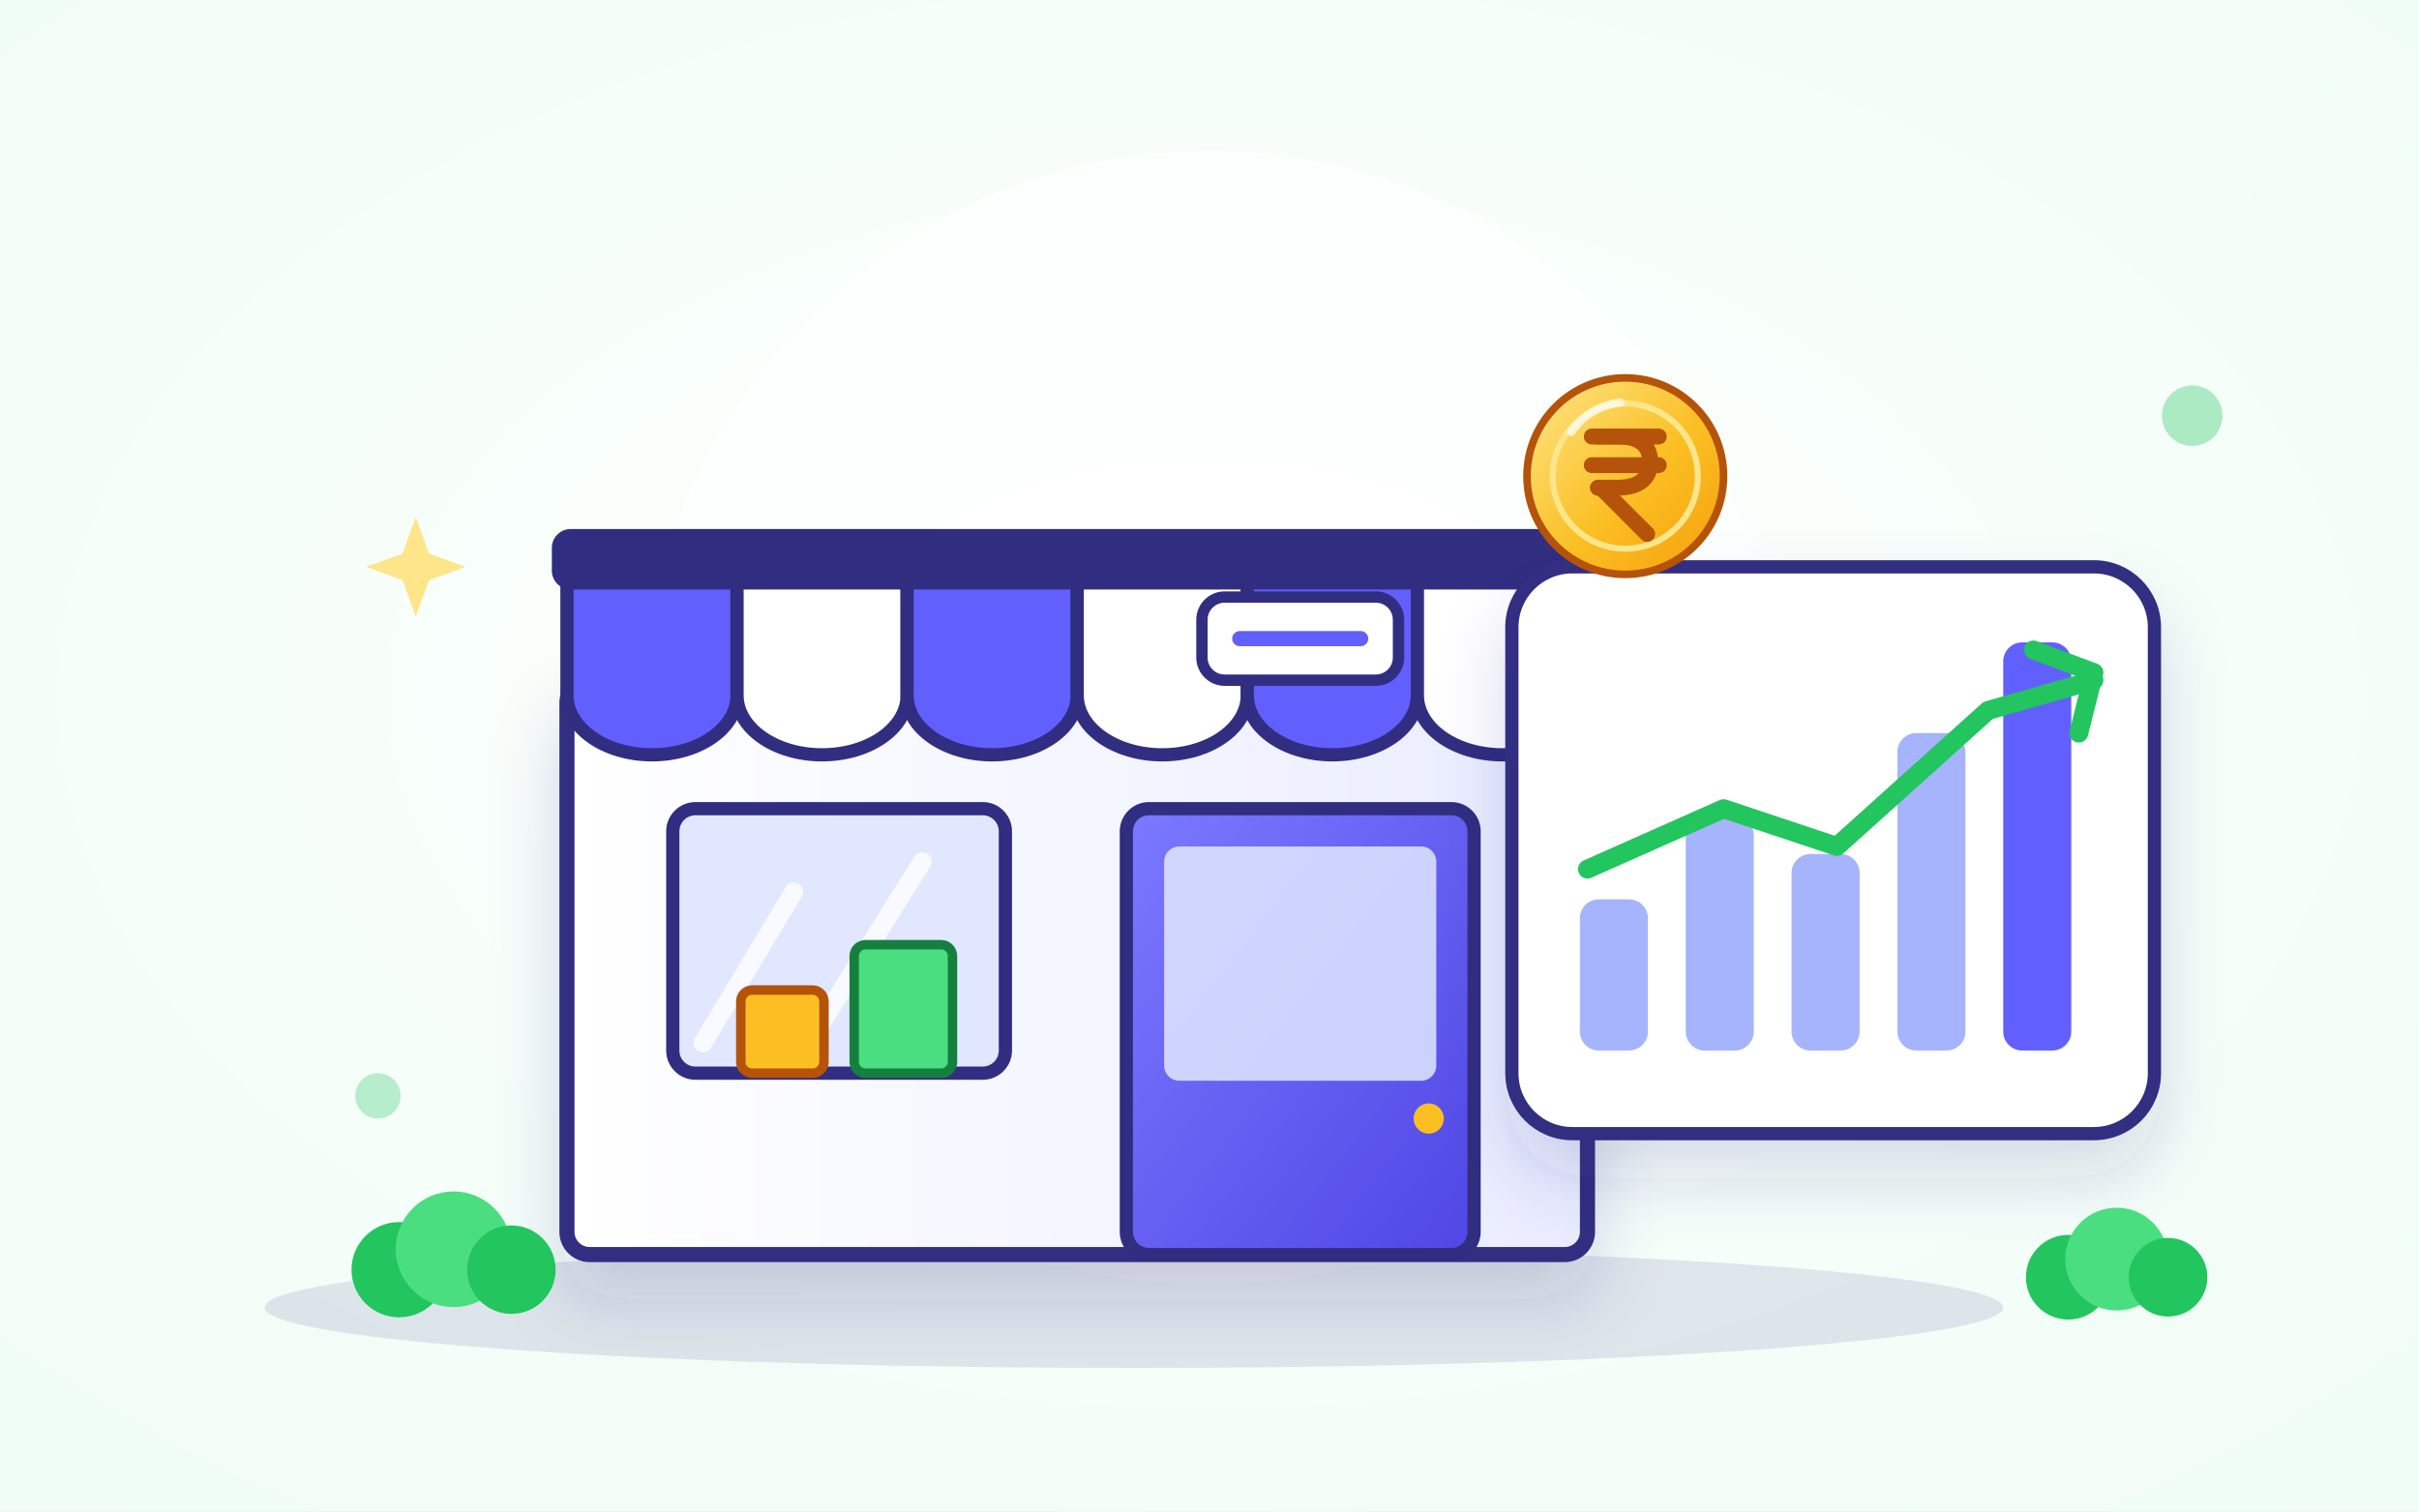
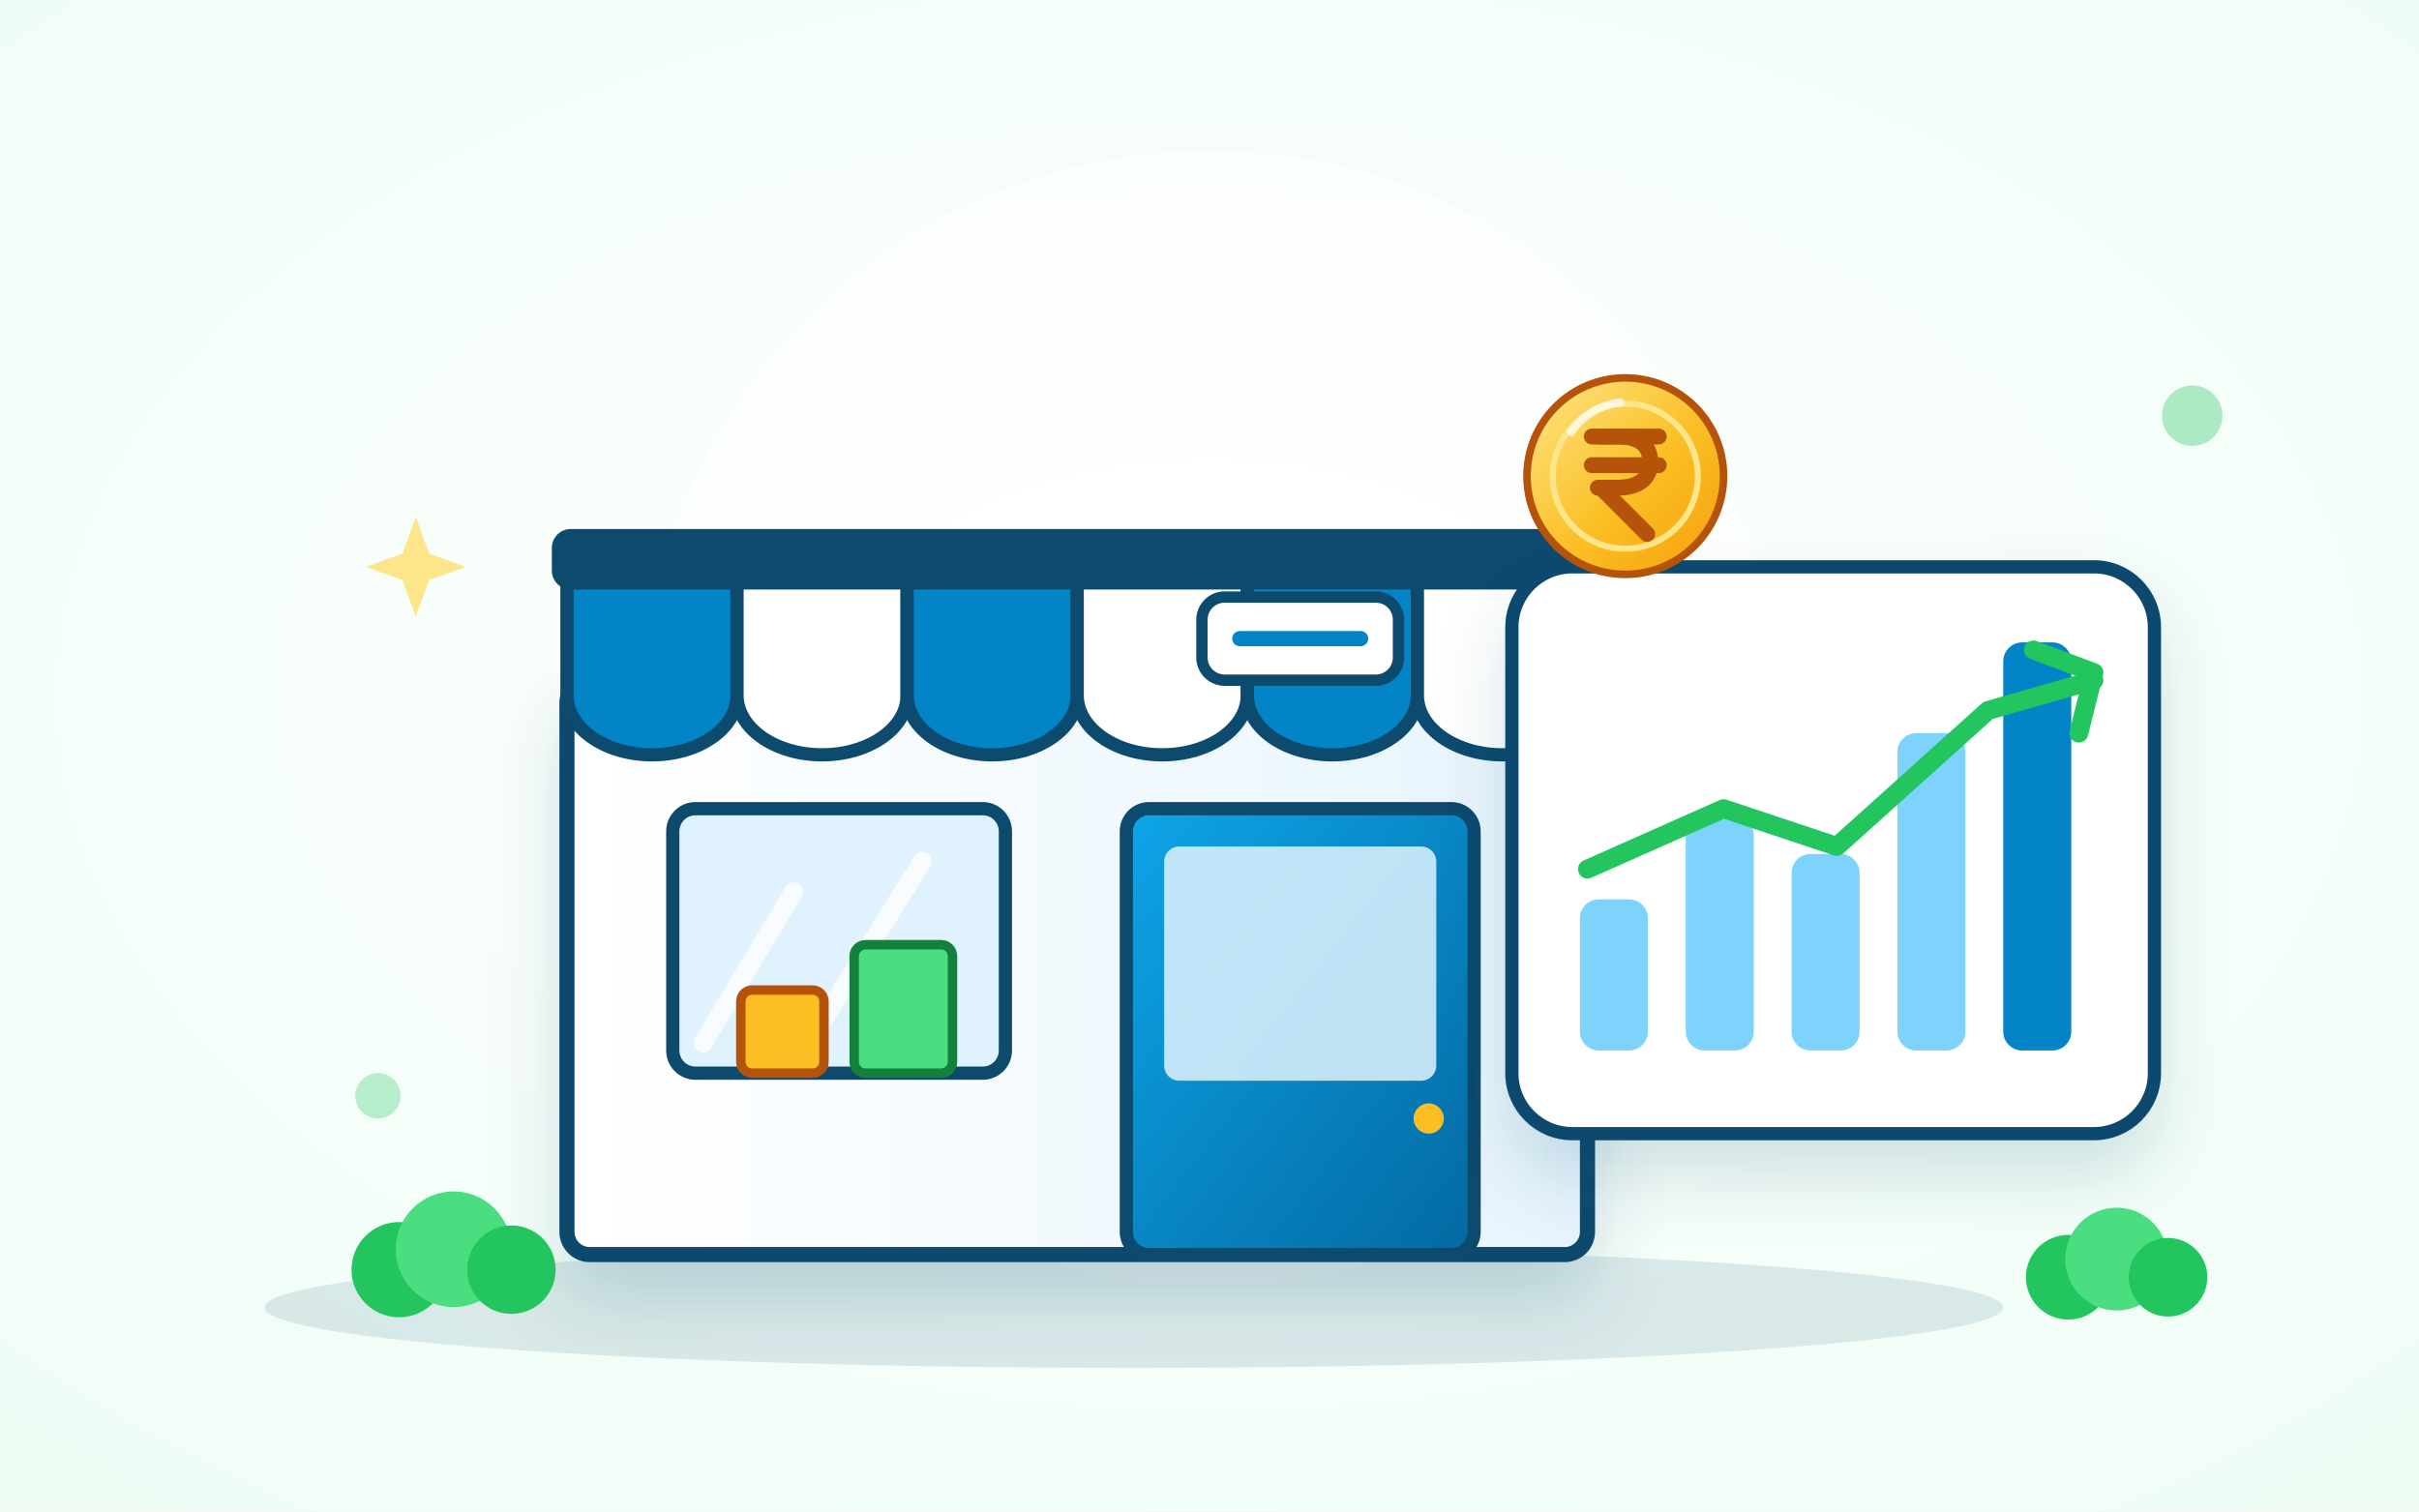
<svg xmlns="http://www.w3.org/2000/svg" viewBox="0 0 640 400" preserveAspectRatio="xMidYMid slice">
  <defs>
    <radialGradient id="bg" cx="50%" cy="46%" r="72%">
      <stop offset="0" stop-color="#fff" />
      <stop offset="1" stop-color="#EFFDF5" />
    </radialGradient>
    <linearGradient id="roof" x1="0" y1="0" x2="0" y2="1">
-       <stop offset="0" stop-color="#625FFF" />
-       <stop offset="1" stop-color="#4F46E5" />
+       <stop offset="0" stop-color="#0284c7" />
+       <stop offset="1" stop-color="#0369a1" />
    </linearGradient>
    <linearGradient id="wall" x1="0" y1="0" x2="1" y2="0">
      <stop offset="0" stop-color="#fff" />
-       <stop offset="1" stop-color="#E9ECFF" />
+       <stop offset="1" stop-color="#e6f4fd" />
    </linearGradient>
    <linearGradient id="gold" x1="0" y1="0" x2="0" y2="1">
      <stop offset="0" stop-color="#FDE68A" />
      <stop offset="1" stop-color="#F59E0B" />
    </linearGradient>
    <linearGradient id="goldH" x1="0" y1="0" x2="1" y2="1">
      <stop offset="0" stop-color="#FDE68A" />
      <stop offset=".55" stop-color="#FBBF24" />
      <stop offset="1" stop-color="#F59E0B" />
    </linearGradient>
    <linearGradient id="ind" x1="0" y1="0" x2="1" y2="1">
-       <stop offset="0" stop-color="#7C79FF" />
-       <stop offset="1" stop-color="#4F46E5" />
+       <stop offset="0" stop-color="#0ea5e9" />
+       <stop offset="1" stop-color="#0369a1" />
    </linearGradient>
    <linearGradient id="leaf" x1="0" y1="0" x2="0" y2="1">
      <stop offset="0" stop-color="#4ADE80" />
      <stop offset="1" stop-color="#22C55E" />
    </linearGradient>
    <filter id="sh" x="-30%" y="-30%" width="160%" height="170%">
-       <feDropShadow dx="0" dy="10" stdDeviation="9" flood-color="#312E81" flood-opacity=".16" />
+       <feDropShadow dx="0" dy="10" stdDeviation="9" flood-color="#0c4a6e" flood-opacity=".16" />
    </filter>
    <filter id="sh2" x="-30%" y="-30%" width="160%" height="170%">
-       <feDropShadow dx="0" dy="4" stdDeviation="4" flood-color="#312E81" flood-opacity=".18" />
+       <feDropShadow dx="0" dy="4" stdDeviation="4" flood-color="#0c4a6e" flood-opacity=".18" />
    </filter>
  </defs>
  <rect width="640" height="400" fill="url(#bg)" />
  <circle cx="320" cy="190" r="150" fill="#fff" opacity=".55" />
-   <ellipse cx="300" cy="346" rx="230" ry="16" fill="#312E81" opacity="0.12" />
+   <ellipse cx="300" cy="346" rx="230" ry="16" fill="#0c4a6e" opacity="0.12" />
  <g filter="url(#sh)">
-     <rect x="150" y="180" width="270" height="152" rx="6" fill="url(#wall)" stroke="#312E81" stroke-width="4" />
+     <rect x="150" y="180" width="270" height="152" rx="6" fill="url(#wall)" stroke="#0c4a6e" stroke-width="4" />
  </g>
-   <path d="M150.0 150h45.0v34a22.5 15.75 0 0 1 -45.0 0z" fill="#625FFF" stroke="#312E81" stroke-width="3.5" stroke-linejoin="round" />
-   <path d="M195.0 150h45.0v34a22.5 15.75 0 0 1 -45.0 0z" fill="#fff" stroke="#312E81" stroke-width="3.5" stroke-linejoin="round" />
-   <path d="M240.0 150h45.0v34a22.5 15.75 0 0 1 -45.0 0z" fill="#625FFF" stroke="#312E81" stroke-width="3.5" stroke-linejoin="round" />
-   <path d="M285.0 150h45.0v34a22.5 15.75 0 0 1 -45.0 0z" fill="#fff" stroke="#312E81" stroke-width="3.5" stroke-linejoin="round" />
-   <path d="M330.0 150h45.0v34a22.5 15.75 0 0 1 -45.0 0z" fill="#625FFF" stroke="#312E81" stroke-width="3.5" stroke-linejoin="round" />
-   <path d="M375.0 150h45.0v34a22.5 15.75 0 0 1 -45.0 0z" fill="#fff" stroke="#312E81" stroke-width="3.5" stroke-linejoin="round" />
-   <rect x="146" y="140" width="278" height="16" rx="5" fill="#312E81" />
-   <rect x="178" y="214" width="88" height="70" rx="6" fill="#E0E7FF" stroke="#312E81" stroke-width="3.5" />
+   <path d="M150.0 150h45.0v34a22.5 15.75 0 0 1 -45.0 0z" fill="#0284c7" stroke="#0c4a6e" stroke-width="3.5" stroke-linejoin="round" />
+   <path d="M195.0 150h45.0v34a22.5 15.75 0 0 1 -45.0 0z" fill="#fff" stroke="#0c4a6e" stroke-width="3.5" stroke-linejoin="round" />
+   <path d="M240.0 150h45.0v34a22.5 15.75 0 0 1 -45.0 0z" fill="#0284c7" stroke="#0c4a6e" stroke-width="3.5" stroke-linejoin="round" />
+   <path d="M285.0 150h45.0v34a22.5 15.75 0 0 1 -45.0 0z" fill="#fff" stroke="#0c4a6e" stroke-width="3.5" stroke-linejoin="round" />
+   <path d="M330.0 150h45.0v34a22.5 15.75 0 0 1 -45.0 0z" fill="#0284c7" stroke="#0c4a6e" stroke-width="3.5" stroke-linejoin="round" />
+   <path d="M375.0 150h45.0v34a22.5 15.75 0 0 1 -45.0 0z" fill="#fff" stroke="#0c4a6e" stroke-width="3.5" stroke-linejoin="round" />
+   <rect x="146" y="140" width="278" height="16" rx="5" fill="#0c4a6e" />
+   <rect x="178" y="214" width="88" height="70" rx="6" fill="#e0f2fe" stroke="#0c4a6e" stroke-width="3.5" />
  <path d="M186 276l24-40M214 276l30-48" stroke="#fff" stroke-width="5" opacity=".8" stroke-linecap="round" />
  <rect x="196" y="262" width="22" height="22" rx="3" fill="#FBBF24" stroke="#B45309" stroke-width="2.5" />
  <rect x="226" y="250" width="26" height="34" rx="3" fill="#4ADE80" stroke="#15803D" stroke-width="2.5" />
-   <rect x="298" y="214" width="92" height="118" rx="6" fill="url(#ind)" stroke="#312E81" stroke-width="3.5" />
-   <rect x="308" y="224" width="72" height="62" rx="4" fill="#E0E7FF" opacity=".85" />
+   <rect x="298" y="214" width="92" height="118" rx="6" fill="url(#ind)" stroke="#0c4a6e" stroke-width="3.5" />
+   <rect x="308" y="224" width="72" height="62" rx="4" fill="#e0f2fe" opacity=".85" />
  <circle cx="378" cy="296" r="4" fill="#FBBF24" />
-   <rect x="318" y="158" width="52" height="22" rx="6" fill="#fff" stroke="#312E81" stroke-width="3" />
-   <path d="M328 169h32" stroke="#625FFF" stroke-width="4" stroke-linecap="round" />
+   <rect x="318" y="158" width="52" height="22" rx="6" fill="#fff" stroke="#0c4a6e" stroke-width="3" />
+   <path d="M328 169h32" stroke="#0284c7" stroke-width="4" stroke-linecap="round" />
  <g filter="url(#sh)">
-     <rect x="400" y="150" width="170" height="150" rx="16" fill="#fff" stroke="#312E81" stroke-width="3.5" />
+     <rect x="400" y="150" width="170" height="150" rx="16" fill="#fff" stroke="#0c4a6e" stroke-width="3.5" />
  </g>
-   <rect x="418" y="238" width="18" height="40" rx="5" fill="#A5B4FC" />
-   <rect x="446" y="216" width="18" height="62" rx="5" fill="#A5B4FC" />
-   <rect x="474" y="226" width="18" height="52" rx="5" fill="#A5B4FC" />
-   <rect x="502" y="194" width="18" height="84" rx="5" fill="#A5B4FC" />
-   <rect x="530" y="170" width="18" height="108" rx="5" fill="#625FFF" />
+   <rect x="418" y="238" width="18" height="40" rx="5" fill="#7dd3fc" />
+   <rect x="446" y="216" width="18" height="62" rx="5" fill="#7dd3fc" />
+   <rect x="474" y="226" width="18" height="52" rx="5" fill="#7dd3fc" />
+   <rect x="502" y="194" width="18" height="84" rx="5" fill="#7dd3fc" />
+   <rect x="530" y="170" width="18" height="108" rx="5" fill="#0284c7" />
  <path d="M420 230l36 -16 30 10 40 -36 28 -8" fill="none" stroke="#22C55E" stroke-width="5" stroke-linecap="round" stroke-linejoin="round" />
  <path d="M538 172l16 6 -4 16" fill="none" stroke="#22C55E" stroke-width="5" stroke-linecap="round" stroke-linejoin="round" />
  <circle cx="430" cy="126" r="26" fill="url(#goldH)" stroke="#B45309" stroke-width="2.0" />
  <circle cx="430" cy="126" r="19.2" fill="none" stroke="#FDE68A" stroke-width="1.6" />
  <g transform="translate(430 126) scale(1.612)" fill="none" stroke="#B45309" stroke-width="2.6" stroke-linecap="round" stroke-linejoin="round">
    <path d="M-5.5-6.5h11M-5.5-1.8h11" />
    <path d="M-4.5-6.5h3.4c3.6 0 5.2 1.6 5.2 4.2s-1.8 4.2-5.4 4.2h-3.2" />
    <path d="M-3.8 2.1L3.6 9.5" />
  </g>
  <path d="M415.7 114.3a18.2 18.2 0 0 1 13.0 -7.8" stroke="#fff" stroke-width="2.2" stroke-linecap="round" fill="none" opacity=".7" />
  <g transform="translate(120 336) scale(0.9)">
    <circle cx="-16" cy="0" r="14" fill="#22C55E" />
    <circle cx="0" cy="-6" r="17" fill="#4ADE80" />
    <circle cx="17" cy="0" r="13" fill="#22C55E" />
  </g>
  <g transform="translate(560 338) scale(0.8)">
    <circle cx="-16" cy="0" r="14" fill="#22C55E" />
    <circle cx="0" cy="-6" r="17" fill="#4ADE80" />
    <circle cx="17" cy="0" r="13" fill="#22C55E" />
  </g>
  <path d="M110 136.8L113.52 146.48 123.2 150 113.52 153.52 110 163.2 106.48 153.52 96.8 150 106.48 146.48Z" fill="#FDE68A" opacity="1" />
  <circle cx="580" cy="110" r="8" fill="#22C55E" opacity="0.35" />
  <circle cx="100" cy="290" r="6" fill="#22C55E" opacity="0.3" />
</svg>
